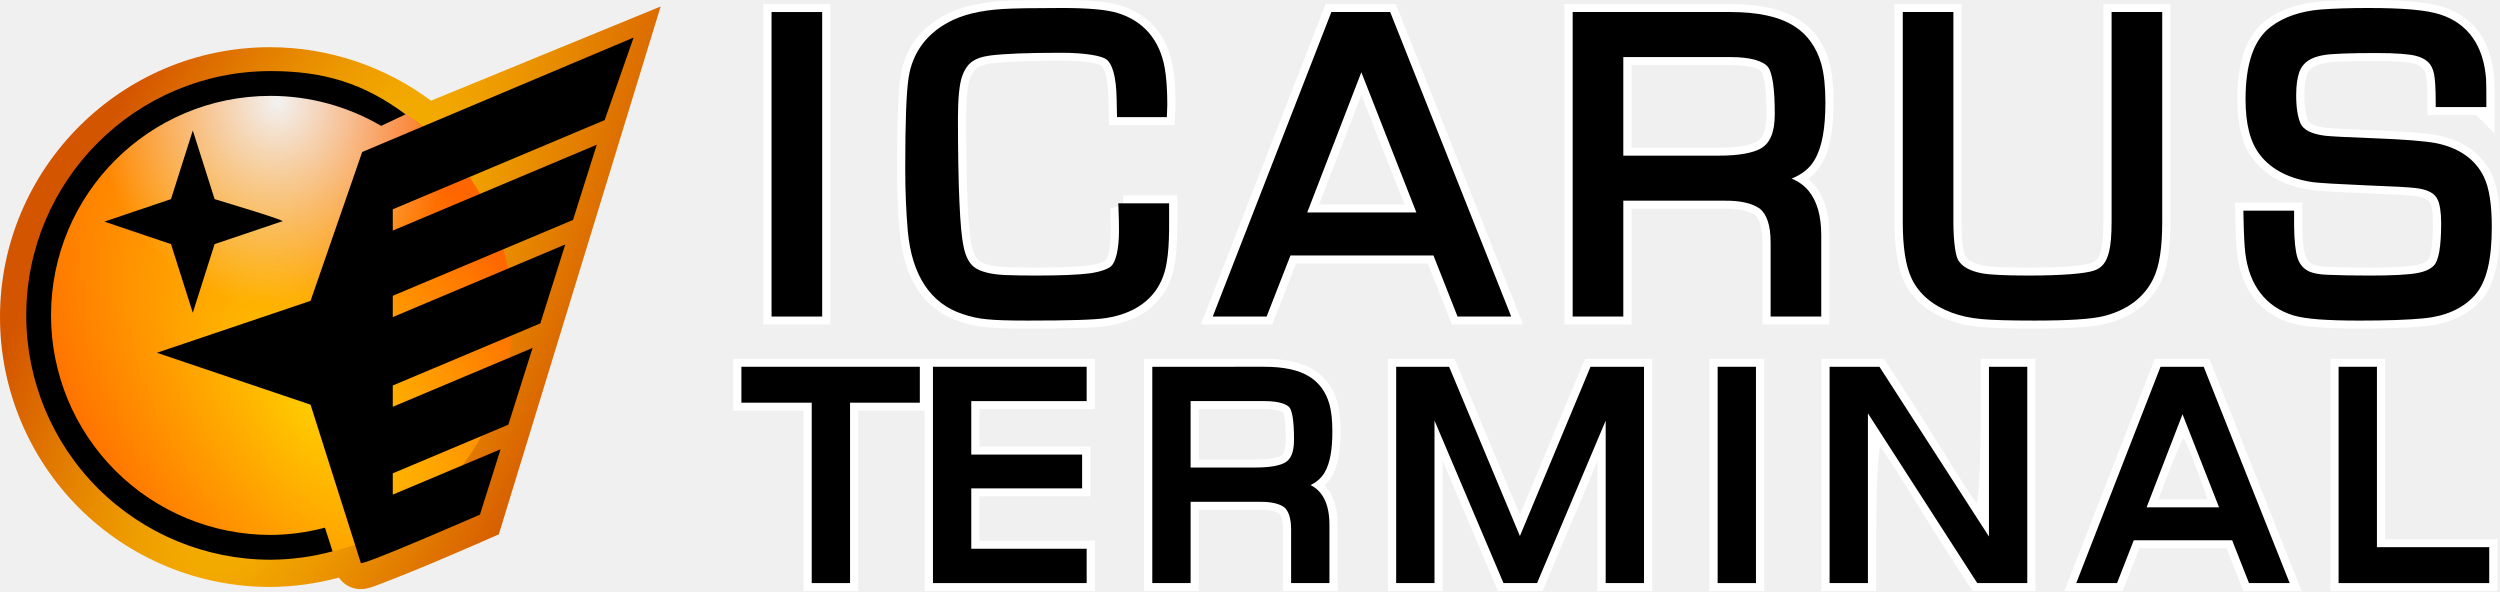
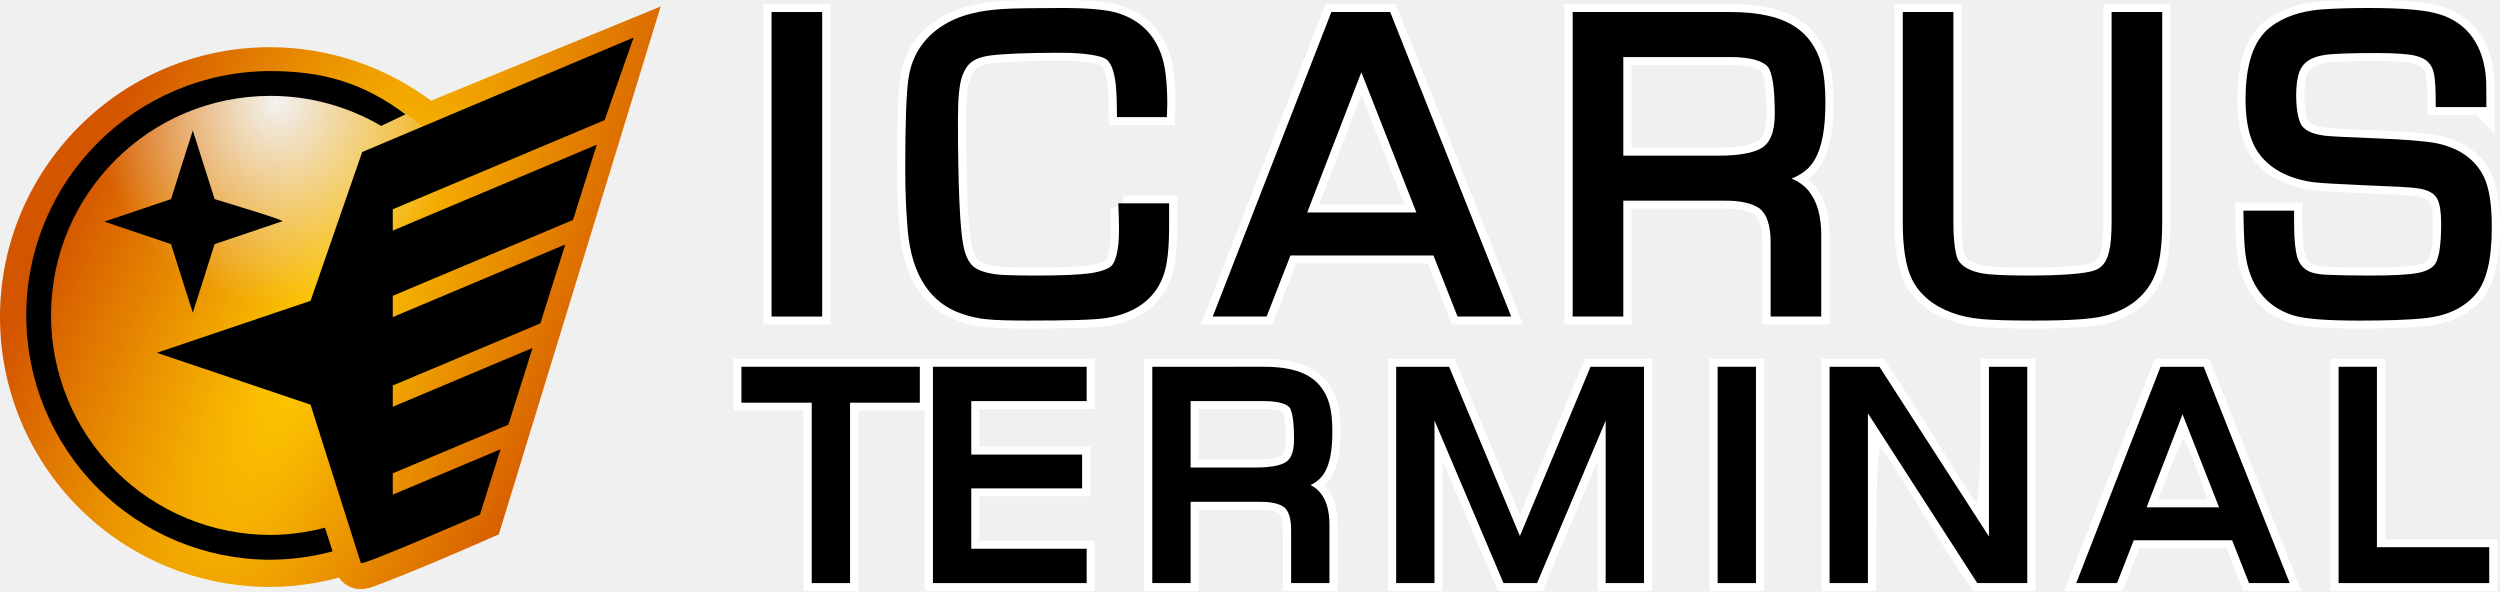
<svg xmlns="http://www.w3.org/2000/svg" xmlns:xlink="http://www.w3.org/1999/xlink" viewBox="0 0 980.176 231.744" preserveAspectRatio="xMidYMid meet" version="1.1" id="svg10" width="980.176" height="231.744">
  <defs id="defs14">
    <radialGradient xlink:href="#linearGradient5837" id="radialGradient5831" cx="474.644" cy="551.905" fx="474.644" fy="551.905" r="519.201" gradientTransform="matrix(1.123227,-2.365017,0.7535116,0.3578683,-474.3556,1469.335)" gradientUnits="userSpaceOnUse" />
    <linearGradient id="linearGradient5837">
      <stop style="stop-color:#ffcc00;stop-opacity:1" offset="0" id="stop5833" />
      <stop style="stop-color:#d45500;stop-opacity:1" offset="1" id="stop5835" />
    </linearGradient>
    <radialGradient xlink:href="#linearGradient5837" id="radialGradient6111" gradientUnits="userSpaceOnUse" gradientTransform="matrix(1.123227,-2.365017,0.7535116,0.3578683,-474.3556,1469.335)" cx="474.644" cy="551.905" fx="474.644" fy="551.905" r="519.201" />
    <radialGradient xlink:href="#linearGradient5837" id="radialGradient6113" gradientUnits="userSpaceOnUse" gradientTransform="matrix(1.123227,-2.365017,0.7535116,0.3578683,-474.3556,1469.335)" cx="474.644" cy="551.905" fx="474.644" fy="551.905" r="519.201" />
-     <radialGradient xlink:href="#linearGradient1435" id="radialGradient4734" cx="471.623" cy="647.701" fx="471.623" fy="647.701" r="371.939" gradientTransform="matrix(-0.2706692,-0.3954349,0.2108295,-0.1443098,132.6661,453.4212)" gradientUnits="userSpaceOnUse" />
-     <linearGradient id="linearGradient1435">
-       <stop style="stop-color:#ffcc00;stop-opacity:1" offset="0" id="stop1431" />
-       <stop style="stop-color:#ff6600;stop-opacity:1" offset="1" id="stop1433" />
-     </linearGradient>
    <radialGradient xlink:href="#linearGradient5006" id="radialGradient5008" cx="425.712" cy="324.441" fx="425.712" fy="324.441" r="333.709" gradientTransform="matrix(0.00632991,0.2390102,-0.21512,0.00553742,195.7156,-49.09674)" gradientUnits="userSpaceOnUse" />
    <linearGradient id="linearGradient5006">
      <stop style="stop-color:#f2f2f2;stop-opacity:1;" offset="0" id="stop5002" />
      <stop style="stop-color:#f2f2f2;stop-opacity:0;" offset="1" id="stop5004" />
    </linearGradient>
  </defs>
  <g aria-label="ICARUS Terminal" transform="matrix(1.116638,0,0,1.087846,-24.40313,-24.0299)" id="text2343-2" style="font-size:186.313px;letter-spacing:10.917px;fill:#ffffff;stroke:#ffffff;stroke-width:9.073;stroke-miterlimit:4;stroke-dasharray:none">
    <path id="path1482" style="-inkscape-font-specification:'Euro Caps';fill:#ffffff;stroke:#ffffff;stroke-width:9.073;stroke-miterlimit:4;stroke-dasharray:none" d="m 854.778,155.934 v 65.014 h 39.43 v 9.634 h -49.574 v -74.649 z m -48.05,59.208 h -36.814 l -5.87,15.44 h -10.783 l 28.328,-74.649 h 12.888 l 28.902,74.649 H 812.662 Z m -3.318,-8.55 c -15.765,-45.023 -14.124,-42.869 -30.242,0 z m -71.401,-50.659 v 74.649 h -14.994 c -39.592,-60.891 -40.961,-83.415 -40.961,0 h -10.145 v -74.649 h 14.93 c 39.642,60.864 41.025,83.44 41.025,0 z m -95.263,0 v 74.649 h -10.145 v -74.649 z m -39.309,0 v 74.649 h -10.145 v -65.27 l -26.861,65.27 h -9.57 l -26.988,-65.27 v 65.27 h -10.145 v -74.649 h 15.823 l 25.968,63.738 25.904,-63.738 z m -169.338,74.649 v -74.649 h 37.643 c 6.635,0 11.676,1.127 15.121,3.382 3.02,1.957 5.083,4.934 6.189,8.932 0.638,2.382 0.957,5.508 0.957,9.379 0,6.38 -0.829,11.017 -2.488,13.909 -1.744,3.148 -4.934,4.934 -9.57,5.359 7.316,0.468 10.995,5.189 11.038,14.164 v 19.523 H 476.844 V 212.974 c 0,-4.594 -1.042,-7.741 -3.126,-9.443 -2.169,-1.574 -5.402,-2.318 -9.698,-2.233 h -25.776 v 29.285 z m 10.145,-38.345 h 24.755 c 5.062,0 8.72,-0.681 10.974,-2.042 2.595,-1.574 3.892,-4.785 3.892,-9.634 0,-6.593 -0.595,-10.74 -1.786,-12.441 -1.489,-2.084 -4.913,-3.126 -10.272,-3.126 h -27.563 z m -77.016,-27.244 v 22.586 h 38.919 v 8.869 H 361.228 V 221.523 h 40.514 v 9.06 h -50.659 v -74.649 h 50.659 v 9.06 z m -42.563,0.574 v 65.014 h -10.145 v -65.014 h -24.691 v -9.634 h 59.336 v 9.634 z M 893.199,59.012 h -14.465 c 0,-5.034 -0.212,-8.582 -0.637,-10.644 -0.788,-4.003 -3.275,-6.58 -7.46,-7.733 -2.669,-0.728 -7.429,-1.092 -14.283,-1.092 -9.643,0 -15.86,0.243 -18.649,0.728 -5.216,0.849 -8.551,3.184 -10.007,7.005 -0.849,2.305 -1.274,5.337 -1.274,9.097 0,4.791 0.576,8.461 1.728,11.008 1.334,2.85 4.64,4.609 9.916,5.276 1.941,0.243 7.672,0.546 17.194,0.91 10.553,0.425 17.74,1.001 21.561,1.728 7.642,1.577 12.858,5.307 15.647,11.19 1.759,3.76 2.638,9.583 2.638,17.467 0,11.463 -1.88,19.317 -5.64,23.562 -3.882,4.367 -9.431,6.914 -16.648,7.642 -5.519,0.546 -12.979,0.819 -22.379,0.819 -11.402,0 -19.044,-0.606 -22.925,-1.819 -9.097,-2.911 -14.313,-9.916 -15.647,-21.015 -0.303,-2.365 -0.516,-6.853 -0.637,-13.464 h 14.465 v 4.003 c 0.061,5.216 0.455,9.067 1.183,11.554 0.728,2.426 2.032,4.276 3.912,5.549 1.759,1.213 4.549,1.88 8.37,2.001 4.185,0.182 9.158,0.273 14.92,0.273 7.884,0 13.464,-0.303 16.739,-0.91 3.275,-0.606 5.64,-1.789 7.096,-3.548 1.819,-2.123 2.729,-7.46 2.729,-16.011 0,-4.124 -0.455,-7.187 -1.365,-9.188 -1.213,-2.85 -4.215,-4.579 -9.006,-5.185 -2.365,-0.303 -8.339,-0.637 -17.922,-1.001 -9.522,-0.425 -15.526,-0.788 -18.013,-1.092 -7.945,-1.152 -13.798,-4.185 -17.558,-9.097 -3.214,-4.124 -4.822,-10.492 -4.822,-19.104 0,-12.372 2.76,-20.681 8.279,-24.927 4.245,-3.275 9.734,-5.216 16.466,-5.822 4.791,-0.364 10.341,-0.546 16.648,-0.546 12.069,0 20.348,0.758 24.836,2.274 9.158,3.032 14.131,10.31 14.92,21.834 0.061,1.274 0.091,4.033 0.091,8.279 z M 764.927,28.082 h 14.465 v 73.961 c 0,9.097 -1.001,15.708 -3.002,19.832 -2.972,6.247 -8.309,10.401 -16.011,12.463 -4.185,1.092 -12.281,1.638 -24.29,1.638 -8.551,0 -14.707,-0.182 -18.468,-0.546 -3.7,-0.364 -6.975,-1.092 -9.825,-2.183 -6.368,-2.426 -10.765,-6.216 -13.191,-11.372 -2.001,-4.306 -3.002,-10.917 -3.002,-19.832 V 28.082 h 14.465 v 73.961 c 0,7.52 0.637,12.403 1.91,14.647 1.638,2.79 4.822,4.64 9.552,5.549 2.85,0.546 8.339,0.819 16.466,0.819 11.948,0 19.771,-0.606 23.471,-1.819 3.396,-1.092 5.58,-3.821 6.55,-8.188 0.606,-2.426 0.91,-6.095 0.91,-11.008 z M 575.703,134.52 V 28.082 h 53.674 c 9.461,0 16.648,1.607 21.561,4.822 4.306,2.79 7.248,7.035 8.824,12.736 0.91,3.396 1.365,7.854 1.365,13.373 0,9.097 -1.183,15.708 -3.548,19.832 -2.487,4.488 -7.035,7.035 -13.646,7.642 10.432,0.667 15.678,7.399 15.738,20.196 v 27.838 h -14.465 v -25.109 c 0,-6.55 -1.486,-11.038 -4.458,-13.464 -3.093,-2.244 -7.702,-3.305 -13.828,-3.184 h -36.753 v 41.757 z m 14.465,-54.675 h 35.298 c 7.217,0 12.433,-0.97 15.647,-2.911 3.7,-2.244 5.549,-6.823 5.549,-13.737 0,-9.401 -0.849,-15.314 -2.547,-17.74 -2.123,-2.972 -7.005,-4.458 -14.647,-4.458 h -39.3 z m -63.863,32.659 h -52.492 l -8.37,22.015 H 450.069 L 490.461,28.082 h 18.377 l 41.211,106.439 h -15.283 z m -4.731,-12.19 -21.743,-56.858 -21.379,56.858 z M 416.227,97.039 h 14.465 v 5.276 c 0.061,8.794 -0.606,15.071 -2.001,18.831 -2.79,7.702 -9.006,12.342 -18.649,13.919 -3.639,0.606 -12.767,0.91 -27.383,0.91 -6.55,0 -11.22,-0.152 -14.01,-0.455 -2.79,-0.243 -5.549,-0.849 -8.279,-1.819 -10.674,-3.578 -16.709,-13.009 -18.104,-28.293 -0.606,-7.035 -0.91,-14.586 -0.91,-22.652 0,-16.557 0.394,-27.413 1.183,-32.568 1.274,-8.248 5.61,-14.434 13.009,-18.559 4.609,-2.608 10.765,-4.154 18.468,-4.64 3.76,-0.243 10.583,-0.364 20.469,-0.364 9.34,0 15.86,0.606 19.559,1.819 8.37,2.729 13.403,8.794 15.102,18.195 0.606,3.457 0.91,7.824 0.91,13.1 0,0.606 -0.03,1.577 -0.091,2.911 h -14.283 c -0.061,-2.365 -0.091,-3.912 -0.091,-4.64 -0.121,-8.612 -1.577,-13.919 -4.367,-15.92 -2.426,-1.759 -8.036,-2.638 -16.83,-2.638 -11.645,0 -20.014,0.334 -25.109,1.001 -3.154,0.425 -5.61,1.334 -7.369,2.729 -1.698,1.334 -3.002,3.396 -3.912,6.186 -0.97,3.032 -1.456,8.066 -1.456,15.102 0,24.987 0.667,40.574 2.001,46.76 0.788,4.003 2.244,6.823 4.367,8.46 2.426,1.88 6.368,2.941 11.827,3.184 3.336,0.121 6.914,0.182 10.735,0.182 8.794,0 15.223,-0.273 19.286,-0.819 4.124,-0.606 6.944,-1.638 8.46,-3.093 2.123,-2.062 3.184,-6.702 3.184,-13.919 0,-2.365 -0.061,-5.094 -0.182,-8.188 z M 308.879,28.082 V 134.52 H 294.414 V 28.082 Z" />
  </g>
  <g aria-label="ICARUS Terminal" transform="matrix(1.116638,0,0,1.087846,5.89647,-21.50493)" id="text2343-3" style="font-size:186.313px;letter-spacing:10.917px;fill:#000000;stroke:#000000;stroke-width:3.312">
    <g id="path51767-5" transform="translate(-27.13467,-2.32107)">
      <path style="color:#000000;-inkscape-font-specification:'Euro Caps';stroke:none;-inkscape-stroke:none" d="M 308.879,28.082 V 134.52 H 294.414 V 28.082 Z" id="path52890" />
      <path style="color:#000000;-inkscape-font-specification:'Euro Caps';stroke:none;-inkscape-stroke:none" d="M 292.758,26.426 V 136.176 h 17.777 V 26.426 h -1.656 z m 3.312,3.312 h 11.152 V 132.863 h -11.152 z" id="path52887" />
    </g>
    <g id="path51769-5" transform="translate(-27.13467,-2.32107)">
      <path style="color:#000000;-inkscape-font-specification:'Euro Caps';stroke:none;-inkscape-stroke:none" d="m 416.227,97.039 h 14.465 q 0,4.003 0,5.276 0.091,13.191 -2.001,18.831 -4.185,11.554 -18.649,13.919 -5.458,0.91 -27.383,0.91 -9.825,0 -14.01,-0.455 -4.185,-0.364 -8.279,-1.819 -16.011,-5.367 -18.104,-28.293 -0.91,-10.553 -0.91,-22.652 0,-24.836 1.183,-32.568 1.91,-12.372 13.009,-18.559 6.914,-3.912 18.468,-4.64 5.64,-0.364 20.469,-0.364 14.01,0 19.559,1.819 12.554,4.094 15.102,18.195 0.91,5.185 0.91,13.1 0,0.91 -0.091,2.911 h -14.283 q -0.091,-3.548 -0.091,-4.64 -0.182,-12.918 -4.367,-15.92 -3.639,-2.638 -16.83,-2.638 -17.467,0 -25.109,1.001 -4.731,0.637 -7.369,2.729 -2.547,2.001 -3.912,6.186 -1.456,4.549 -1.456,15.102 0,37.481 2.001,46.76 1.183,6.004 4.367,8.46 3.639,2.82 11.827,3.184 5.004,0.182 10.735,0.182 13.191,0 19.286,-0.819 6.186,-0.91 8.46,-3.093 3.184,-3.093 3.184,-13.919 0,-3.548 -0.182,-8.188 z" id="path52884" />
      <path style="color:#000000;-inkscape-font-specification:'Euro Caps';stroke:none;-inkscape-stroke:none" d="m 394.484,24.971 c -9.899,0 -16.723,0.119 -20.576,0.367 -7.861,0.496 -14.253,2.068 -19.166,4.846 -7.774,4.333 -12.499,11.067 -13.84,19.752 v 0.002 c -0.828,5.417 -1.203,16.235 -1.203,32.818 0,8.108 0.305,15.706 0.916,22.795 l 0.002,0.004 v 0.004 c 1.428,15.648 7.896,25.909 19.217,29.709 2.848,1.011 5.74,1.646 8.664,1.9 0.002,1.7e-4 0.004,0.002 0.006,0.002 2.93,0.317 7.595,0.461 14.154,0.461 14.639,0 23.661,-0.266 27.654,-0.932 10.034,-1.642 16.942,-6.743 19.93,-14.977 v -0.002 c 1.543,-4.16 2.166,-10.529 2.105,-19.404 v -0.012 -6.922 h -16.121 -1.723 l 0.068,1.721 c 0.121,3.077 0.18,5.786 0.18,8.123 0,7.052 -1.25,11.338 -2.68,12.729 -1.06,1.014 -3.588,2.062 -7.547,2.645 -7.5e-4,1.1e-4 -10e-4,-1.1e-4 -0.002,0 -3.909,0.524 -10.296,0.803 -19.045,0.803 -3.798,0 -7.353,-0.061 -10.662,-0.182 -5.28,-0.235 -8.907,-1.305 -10.885,-2.838 l -0.002,-0.002 h -0.002 c -1.685,-1.299 -3.012,-3.702 -3.754,-7.471 l -0.002,-0.014 -0.004,-0.014 c -1.237,-5.737 -1.963,-21.454 -1.963,-46.412 0,-6.958 0.52,-11.917 1.377,-14.596 1.4e-4,-4.46e-4 -1.4e-4,-0.002 0,-0.002 0.839,-2.569 1.989,-4.314 3.357,-5.389 l 0.002,-0.002 0.004,-0.002 c 1.445,-1.146 3.604,-1.987 6.561,-2.385 4.934,-0.646 13.277,-0.986 24.887,-0.986 8.684,0 14.203,1.122 15.859,2.322 l 0.002,0.004 0.004,0.002 c 0.942,0.676 1.882,2.128 2.553,4.572 0.67,2.444 1.064,5.808 1.123,10.025 3.1e-4,0.778 0.031,2.3 0.092,4.658 l 0.041,1.613 h 17.48 l 0.07,-1.58 c 0.061,-1.346 0.094,-2.325 0.094,-2.986 0,-5.34 -0.304,-9.789 -0.936,-13.387 v -0.004 -0.004 c -1.778,-9.841 -7.347,-16.582 -16.217,-19.475 h -0.002 c -4.092,-1.341 -10.662,-1.9 -20.072,-1.9 z m 0,3.311 c 9.268,0 15.735,0.654 19.043,1.738 h 0.002 c 7.868,2.566 12.368,7.954 13.986,16.914 0.581,3.315 0.883,7.597 0.883,12.807 0,0.244 -0.028,0.855 -0.039,1.256 H 417.305 c -0.025,-1.16 -0.059,-2.542 -0.059,-2.984 V 58 57.988 c -0.062,-4.395 -0.457,-7.991 -1.242,-10.854 -0.785,-2.861 -1.966,-5.061 -3.812,-6.387 -3.196,-2.315 -8.897,-2.951 -17.799,-2.951 -11.676,0 -20.067,0.327 -25.322,1.016 h -0.004 -0.002 c -3.348,0.451 -6.1,1.427 -8.172,3.068 -7.1e-4,5.56e-4 -10e-4,0.001 -0.002,0.002 -2.025,1.592 -3.482,3.969 -4.461,6.973 l -0.002,0.004 v 0.006 c -1.084,3.386 -1.535,8.494 -1.535,15.605 0,24.998 0.608,40.446 2.037,47.09 0.835,4.232 2.416,7.468 4.975,9.441 2.874,2.226 7.13,3.277 12.766,3.527 l 0.006,0.002 h 0.008 c 3.359,0.122 6.957,0.182 10.795,0.182 8.828,0 15.286,-0.265 19.506,-0.832 l 0.01,-0.002 0.012,-0.002 c 4.284,-0.63 7.391,-1.642 9.365,-3.537 l 0.004,-0.002 0.004,-0.004 c 2.815,-2.735 3.686,-7.728 3.686,-15.107 0,-1.894 -0.068,-4.189 -0.145,-6.531 h 11.115 v 3.627 0.004 c 0.06,8.705 -0.653,14.886 -1.898,18.244 l -0.002,0.006 -0.002,0.008 c -2.594,7.162 -8.115,11.336 -17.359,12.848 h -0.002 -0.004 c -3.284,0.547 -12.516,0.889 -27.109,0.889 -6.524,0 -11.181,-0.157 -13.832,-0.445 l -0.018,-0.002 -0.018,-0.002 c -2.646,-0.23 -5.265,-0.805 -7.867,-1.73 l -0.014,-0.004 -0.014,-0.006 c -10.019,-3.359 -15.618,-11.956 -16.98,-26.865 -0.602,-6.981 -0.904,-14.485 -0.904,-22.51 0,-16.528 0.416,-27.42 1.164,-32.314 v -0.004 c 1.207,-7.809 5.155,-13.447 12.178,-17.361 l 0.006,-0.002 0.004,-0.004 c 4.304,-2.435 10.219,-3.953 17.756,-4.428 h 0.002 c 3.667,-0.237 10.491,-0.361 20.363,-0.361 z" id="path52881" />
    </g>
    <g id="path51771-6" transform="translate(-27.13467,-2.32107)">
      <path style="color:#000000;-inkscape-font-specification:'Euro Caps';stroke:none;-inkscape-stroke:none" d="m 526.304,112.505 h -52.492 l -8.37,22.015 H 450.069 L 490.461,28.082 h 18.377 l 41.211,106.439 h -15.283 z m -4.731,-12.19 -21.743,-56.858 -21.379,56.858 z" id="path52878" />
      <path style="color:#000000;-inkscape-font-specification:'Euro Caps';stroke:none;-inkscape-stroke:none" d="M 489.318,26.426 447.67,136.176 h 18.916 l 8.369,-22.016 h 50.211 l 8.461,22.016 h 18.838 L 509.973,26.426 Z m 2.285,3.312 h 16.1 l 39.928,103.125 h -11.729 l -8.461,-22.014 h -1.137 -53.635 l -8.369,22.014 h -11.832 z m 8.215,9.047 -23.758,63.186 h 47.92 l -0.859,-2.248 z m 0.025,9.34 19.324,50.533 h -38.324 z" id="path52875" />
    </g>
    <g id="path51773-7" transform="translate(-27.13467,-2.32107)">
      <path style="color:#000000;-inkscape-font-specification:'Euro Caps';stroke:none;-inkscape-stroke:none" d="M 575.703,134.52 V 28.082 h 53.674 q 14.192,0 21.561,4.822 6.459,4.185 8.824,12.736 1.365,5.094 1.365,13.373 0,13.646 -3.548,19.832 -3.73,6.732 -13.646,7.642 15.647,1.001 15.738,20.196 v 27.838 h -14.465 v -25.109 q 0,-9.825 -4.458,-13.464 -4.64,-3.366 -13.828,-3.184 h -36.753 v 41.757 z m 14.465,-54.675 h 35.298 q 10.826,0 15.647,-2.911 5.549,-3.366 5.549,-13.737 0,-14.101 -2.547,-17.74 -3.184,-4.458 -14.647,-4.458 h -39.3 z" id="path52872" />
      <path style="color:#000000;-inkscape-font-specification:'Euro Caps';stroke:none;-inkscape-stroke:none" d="M 574.047,26.426 V 136.176 h 1.656 16.121 V 94.42 h 35.113 0.016 c 5.886,-0.117 10.11,0.929 12.773,2.84 2.389,1.972 3.824,5.878 3.824,12.152 v 26.764 h 17.775 v -29.498 -0.004 c -0.031,-6.623 -1.394,-11.891 -4.328,-15.656 -1.589,-2.04 -3.664,-3.536 -6.084,-4.576 3.531,-1.424 6.352,-3.624 8.107,-6.787 2.622,-4.58 3.762,-11.41 3.762,-20.643 0,-5.61 -0.454,-10.188 -1.422,-13.801 l -0.002,-0.006 -0.002,-0.008 c -1.661,-6.005 -4.856,-10.66 -9.514,-13.68 l -0.002,-0.002 c -5.32,-3.48 -12.817,-5.09 -22.465,-5.09 z m 3.312,3.312 h 52.018 c 9.274,0 16.149,1.603 20.654,4.551 l 0.002,0.002 0.004,0.002 c 3.949,2.558 6.632,6.388 8.125,11.777 0.851,3.18 1.309,7.514 1.309,12.941 0,8.954 -1.224,15.342 -3.328,19.01 l -0.006,0.01 -0.006,0.012 c -2.2,3.971 -6.09,6.221 -12.35,6.795 l 0.045,3.301 c 4.879,0.312 8.246,1.947 10.559,4.914 2.312,2.967 3.602,7.463 3.631,13.637 v 26.174 h -11.152 v -23.451 c 0,-6.801 -1.529,-11.86 -5.066,-14.748 l -0.037,-0.029 -0.039,-0.027 c -3.519,-2.553 -8.483,-3.621 -14.801,-3.5 h -38.408 v 41.756 h -11.152 z m 11.152,9.605 v 42.158 h 1.656 35.297 c 7.366,0 12.82,-0.926 16.504,-3.15 h 0.002 v -0.002 c 4.344,-2.635 6.348,-7.943 6.348,-15.152 0,-4.75 -0.212,-8.642 -0.654,-11.721 -0.442,-3.079 -1.056,-5.344 -2.193,-6.969 l -0.004,-0.006 -0.004,-0.008 c -2.669,-3.737 -8.138,-5.15 -15.994,-5.15 z m 3.312,3.312 h 37.645 c 7.42,0 11.713,1.554 13.293,3.758 0.56,0.804 1.219,2.704 1.625,5.533 0.407,2.834 0.619,6.6 0.619,11.25 0,6.619 -1.697,10.467 -4.752,12.32 -2.745,1.657 -7.722,2.672 -14.789,2.672 h -33.641 z" id="path52869" />
    </g>
    <g id="path51775-4" transform="translate(-27.13467,-2.32107)">
      <path style="color:#000000;-inkscape-font-specification:'Euro Caps';stroke:none;-inkscape-stroke:none" d="m 764.927,28.082 h 14.465 v 73.961 q 0,13.646 -3.002,19.832 -4.458,9.37 -16.011,12.463 -6.277,1.638 -24.29,1.638 -12.827,0 -18.468,-0.546 -5.549,-0.546 -9.825,-2.183 -9.552,-3.639 -13.191,-11.372 -3.002,-6.459 -3.002,-19.832 V 28.082 h 14.465 v 73.961 q 0,11.281 1.91,14.647 2.456,4.185 9.552,5.549 4.276,0.819 16.466,0.819 17.922,0 23.471,-1.819 5.095,-1.638 6.55,-8.188 0.91,-3.639 0.91,-11.008 z" id="path52866" />
      <path style="color:#000000;-inkscape-font-specification:'Euro Caps';stroke:none;-inkscape-stroke:none" d="m 689.947,26.426 v 75.617 c 0,9.039 0.971,15.827 3.156,20.529 l 0.002,0.004 v 0.004 c 2.621,5.57 7.434,9.675 14.102,12.215 3.016,1.154 6.435,1.908 10.252,2.283 h 0.002 c 3.88,0.375 10.052,0.553 18.627,0.553 12.059,0 20.15,-0.5 24.709,-1.689 l 0.004,-0.002 0.006,-0.002 c 8.05,-2.155 13.891,-6.662 17.072,-13.34 l 0.002,-0.006 c 2.208,-4.554 3.166,-11.334 3.166,-20.549 V 26.426 h -17.775 v 1.656 73.961 c 0,4.844 -0.319,8.435 -0.861,10.605 l -0.004,0.021 -0.006,0.021 c -0.888,3.996 -2.612,6.062 -5.439,6.971 h -0.006 l -0.004,0.002 c -3.198,1.049 -11.063,1.738 -22.955,1.738 -8.09,0 -13.589,-0.298 -16.154,-0.789 -4.449,-0.856 -7.098,-2.499 -8.426,-4.75 -0.881,-1.558 -1.693,-6.4 -1.693,-13.82 V 26.426 Z m 3.311,3.312 h 11.154 v 72.305 c 0,7.614 0.459,12.53 2.125,15.465 l 0.006,0.01 0.006,0.01 c 1.95,3.322 5.664,5.376 10.668,6.338 h 0.002 c 3.136,0.601 8.613,0.848 16.777,0.848 11.998,0 19.776,-0.523 23.979,-1.898 3.956,-1.271 6.593,-4.653 7.65,-9.373 0.669,-2.681 0.959,-6.423 0.959,-11.398 V 29.738 h 11.152 v 72.305 c 0,8.976 -1.043,15.416 -2.836,19.109 l -0.004,0.006 -0.002,0.006 c -2.763,5.809 -7.594,9.606 -14.943,11.574 -6.3e-4,1.7e-4 -10e-4,-1.7e-4 -0.002,0 -3.814,0.993 -11.911,1.582 -23.861,1.582 -8.527,0 -14.664,-0.187 -18.305,-0.539 h -0.002 c -3.579,-0.352 -6.709,-1.054 -9.393,-2.082 h -0.002 -0.002 c -6.065,-2.311 -10.046,-5.785 -12.277,-10.521 l -0.002,-0.004 c -6.3e-4,-10e-4 -10e-4,-0.003 -0.002,-0.004 -1.815,-3.911 -2.846,-10.341 -2.846,-19.127 z" id="path52863" />
    </g>
    <g id="path51777-5" transform="translate(-27.13467,-2.32107)">
      <path style="color:#000000;-inkscape-font-specification:'Euro Caps';stroke:none;-inkscape-stroke:none" d="m 893.199,59.012 h -14.465 q 0,-7.551 -0.637,-10.644 -1.183,-6.004 -7.46,-7.733 -4.003,-1.092 -14.283,-1.092 -14.465,0 -18.649,0.728 -7.824,1.274 -10.007,7.005 -1.274,3.457 -1.274,9.097 0,7.187 1.728,11.008 2.001,4.276 9.916,5.276 2.911,0.364 17.194,0.91 15.829,0.637 21.561,1.728 11.463,2.365 15.647,11.19 2.638,5.64 2.638,17.467 0,17.194 -5.64,23.562 -5.822,6.55 -16.648,7.642 -8.279,0.819 -22.379,0.819 -17.103,0 -22.925,-1.819 -13.646,-4.367 -15.647,-21.015 -0.455,-3.548 -0.637,-13.464 h 14.465 q 0,3.093 0,4.003 0.091,7.824 1.183,11.554 1.092,3.639 3.912,5.549 2.638,1.819 8.37,2.001 6.277,0.273 14.92,0.273 11.827,0 16.739,-0.91 4.913,-0.91 7.096,-3.548 2.729,-3.184 2.729,-16.011 0,-6.186 -1.365,-9.188 -1.819,-4.276 -9.006,-5.185 -3.548,-0.455 -17.922,-1.001 -14.283,-0.637 -18.013,-1.092 -11.917,-1.728 -17.558,-9.097 -4.822,-6.186 -4.822,-19.104 0,-18.559 8.279,-24.927 6.368,-4.913 16.466,-5.822 7.187,-0.546 16.648,-0.546 18.104,0 24.836,2.274 13.737,4.549 14.92,21.834 0.091,1.91 0.091,8.279 z" id="path52860" />
      <path style="color:#000000;-inkscape-font-specification:'Euro Caps';stroke:none;-inkscape-stroke:none" d="m 853.354,24.971 c -6.339,0 -11.927,0.183 -16.773,0.551 h -0.012 l -0.012,0.002 c -6.965,0.627 -12.787,2.656 -17.328,6.158 -6.135,4.719 -8.924,13.62 -8.924,26.238 0,8.816 1.614,15.554 5.17,20.119 8.6e-4,0.001 10e-4,0.003 0.002,0.004 4.065,5.303 10.392,8.525 18.625,9.719 l 0.019,0.002 0.018,0.002 c 2.647,0.323 8.608,0.678 18.141,1.104 h 0.004 0.006 c 9.57,0.363 15.605,0.71 17.773,0.988 h 0.002 0.002 c 4.488,0.568 6.768,2.025 7.689,4.191 l 0.008,0.018 0.01,0.02 c 0.732,1.611 1.215,4.5 1.215,8.502 0,4.217 -0.228,7.615 -0.658,10.139 -0.43,2.524 -1.12,4.151 -1.672,4.795 l -0.01,0.012 -0.008,0.012 c -1.126,1.361 -3.087,2.412 -6.123,2.975 -3.041,0.563 -8.596,0.883 -16.438,0.883 -5.744,0 -10.696,-0.091 -14.848,-0.271 l -0.01,-0.002 h -0.01 c -3.654,-0.116 -6.162,-0.8 -7.48,-1.709 l -0.006,-0.004 -0.006,-0.004 c -1.558,-1.055 -2.616,-2.528 -3.254,-4.654 -0.641,-2.197 -1.053,-5.955 -1.113,-11.078 v -0.019 -5.639 h -17.809 l 0.031,1.686 c 0.122,6.631 0.326,11.11 0.65,13.641 10e-5,7.2e-4 -9e-5,0.003 0,0.004 1.388,11.518 7.132,19.294 16.785,22.383 h 0.006 l 0.006,0.002 c 4.322,1.351 11.957,1.895 23.418,1.895 9.433,0 16.932,-0.271 22.543,-0.826 h 0.002 0.002 c 7.517,-0.758 13.529,-3.476 17.719,-8.189 l 0.002,-0.002 c 4.251,-4.799 6.057,-13.016 6.057,-24.66 0,-8.007 -0.848,-14.005 -2.795,-18.168 l -0.002,-0.004 -0.002,-0.004 C 890.951,79.417 885.16,75.327 877.158,73.676 l -0.012,-0.004 -0.012,-0.002 c -4.038,-0.769 -11.222,-1.33 -21.805,-1.756 h -0.002 -0.002 c -9.511,-0.363 -15.337,-0.685 -17.049,-0.898 h -0.002 c -4.993,-0.632 -7.612,-2.196 -8.615,-4.326 -0.99,-2.192 -1.58,-5.661 -1.58,-10.314 0,-3.63 0.424,-6.484 1.17,-8.514 1.237,-3.24 3.873,-5.166 8.721,-5.955 l 0.01,-0.002 h 0.01 c 2.473,-0.43 8.75,-0.703 18.365,-0.703 6.795,0 11.524,0.4 13.846,1.033 3.734,1.029 5.585,2.969 6.271,6.455 l 0.002,0.006 0.002,0.008 c 0.371,1.801 0.602,5.321 0.602,10.309 v 1.656 h 16.121 1.656 v -1.656 c 0,-4.253 -0.029,-6.996 -0.094,-8.357 v -0.016 l -0.002,-0.018 C 893.942,38.676 888.451,30.559 878.719,27.332 873.804,25.672 865.492,24.971 853.354,24.971 Z m 0,3.311 c 12,0 20.243,0.815 24.305,2.188 l 0.006,0.002 0.004,0.002 c 8.571,2.838 13.021,9.271 13.785,20.354 0.045,0.949 0.062,3.63 0.072,6.531 h -11.174 c -0.044,-4.104 -0.216,-7.29 -0.633,-9.318 -0.893,-4.513 -4.012,-7.725 -8.641,-9 h -0.002 -0.002 c -3.016,-0.822 -7.807,-1.15 -14.719,-1.15 -9.668,0 -15.822,0.212 -18.93,0.752 -5.573,0.911 -9.602,3.653 -11.275,8.047 l -0.002,0.008 -0.004,0.01 c -0.95,2.579 -1.375,5.785 -1.375,9.67 0,4.924 0.562,8.787 1.875,11.689 l 0.004,0.01 0.006,0.01 c 1.669,3.565 5.657,5.515 11.207,6.217 h 0.002 c 2.17,0.271 7.804,0.558 17.334,0.922 10.519,0.423 17.706,1.015 21.311,1.701 10e-4,2.46e-4 0.005,-2.46e-4 0.006,0 7.264,1.505 11.896,4.87 14.457,10.266 1.57,3.358 2.482,9.004 2.482,16.764 0,11.282 -1.953,18.773 -5.223,22.465 -3.573,4.019 -8.66,6.394 -15.576,7.092 -5.427,0.537 -12.846,0.811 -22.213,0.811 -11.335,0 -18.976,-0.668 -22.42,-1.742 -8.538,-2.732 -13.225,-8.962 -14.508,-19.635 l -0.002,-0.006 v -0.006 c -0.246,-1.92 -0.416,-6.313 -0.543,-11.598 h 11.072 v 2.355 0.01 c 0.061,5.29 0.438,9.226 1.25,12 l 0.002,0.006 v 0.004 c 0.817,2.723 2.366,4.948 4.564,6.439 2.199,1.514 5.267,2.164 9.252,2.291 4.214,0.183 9.199,0.273 14.971,0.273 7.927,0 13.532,-0.288 17.041,-0.938 3.509,-0.65 6.275,-1.96 8.061,-4.111 1.261,-1.478 1.936,-3.575 2.414,-6.381 0.479,-2.813 0.705,-6.361 0.705,-10.695 0,-4.237 -0.428,-7.465 -1.51,-9.855 -1.51,-3.52 -5.224,-5.516 -10.307,-6.16 h -0.002 c -2.563,-0.328 -8.473,-0.649 -18.066,-1.014 l 0.01,0.002 c -9.501,-0.424 -15.537,-0.796 -17.869,-1.08 -7.639,-1.112 -13.006,-3.95 -16.459,-8.461 l -0.006,-0.006 -0.004,-0.006 c -2.871,-3.683 -4.473,-9.682 -4.473,-18.088 0,-12.126 2.73,-19.842 7.633,-23.613 h 0.002 v -0.002 c 3.947,-3.045 9.101,-4.896 15.594,-5.482 4.734,-0.359 10.239,-0.541 16.51,-0.541 z" id="path52857" />
    </g>
    <g id="path51779-9" transform="translate(-27.13467,-2.32107)">
      <path style="color:#000000;-inkscape-font-specification:'Euro Caps';stroke:none;-inkscape-stroke:none" d="m 318.665,165.568 v 65.014 h -10.145 v -65.014 h -24.691 v -9.634 h 59.336 v 9.634 z" id="path52854" />
      <path style="color:#000000;-inkscape-font-specification:'Euro Caps';stroke:none;-inkscape-stroke:none" d="m 282.174,154.277 v 12.947 h 24.691 v 65.014 h 13.455 v -65.014 h 24.5 v -12.947 z m 3.311,3.312 h 56.025 v 6.322 h -24.5 v 1.656 63.359 h -6.834 v -65.016 h -24.691 z" id="path52851" />
    </g>
    <g id="path51781-9" transform="translate(-27.13467,-2.32107)">
      <path style="color:#000000;-inkscape-font-specification:'Euro Caps';stroke:none;-inkscape-stroke:none" d="m 361.228,164.994 v 22.586 h 38.919 v 8.869 H 361.228 V 221.523 h 40.514 v 9.06 h -50.659 v -74.649 h 50.659 v 9.06 z" id="path52848" />
      <path style="color:#000000;-inkscape-font-specification:'Euro Caps';stroke:none;-inkscape-stroke:none" d="m 349.428,154.277 v 77.961 h 53.971 v -12.371 h -40.514 v -21.762 h 38.918 v -12.182 h -38.918 v -19.273 h 40.514 v -12.373 z m 3.312,3.312 h 47.346 v 5.748 h -40.514 v 1.656 24.242 h 38.92 v 5.557 h -38.92 v 28.387 h 40.514 v 5.748 h -47.346 z" id="path52845" />
    </g>
    <g id="path51783-7" transform="translate(-27.13467,-2.32107)">
      <path style="color:#000000;-inkscape-font-specification:'Euro Caps';stroke:none;-inkscape-stroke:none" d="m 428.099,230.583 v -74.649 h 37.643 q 9.953,0 15.121,3.382 4.53,2.935 6.189,8.932 0.957,3.573 0.957,9.379 0,9.57 -2.488,13.909 -2.616,4.721 -9.57,5.359 10.974,0.702 11.038,14.164 v 19.523 H 476.844 V 212.974 q 0,-6.891 -3.126,-9.443 -3.254,-2.361 -9.698,-2.233 h -25.776 v 29.285 z m 10.145,-38.345 h 24.755 q 7.592,0 10.974,-2.042 3.892,-2.361 3.892,-9.634 0,-9.889 -1.786,-12.441 -2.233,-3.126 -10.272,-3.126 h -27.563 z" id="path52842" />
      <path style="color:#000000;-inkscape-font-specification:'Euro Caps';stroke:none;-inkscape-stroke:none" d="m 426.443,154.277 v 77.961 h 1.656 11.801 v -29.285 h 24.137 0.016 c 4.063,-0.081 6.91,0.654 8.65,1.9 1.498,1.251 2.484,3.811 2.484,8.119 v 19.266 h 13.457 v -21.184 -0.004 c -0.022,-4.712 -0.99,-8.522 -3.141,-11.281 -0.942,-1.209 -2.14,-2.136 -3.486,-2.865 2.109,-1.049 3.823,-2.538 4.943,-4.553 1.917,-3.348 2.705,-8.206 2.705,-14.725 0,-3.962 -0.318,-7.208 -1.014,-9.807 l -0.002,-0.008 -0.002,-0.006 c -1.19,-4.302 -3.508,-7.69 -6.879,-9.877 l -0.002,-0.002 c -3.853,-2.52 -9.204,-3.65 -16.025,-3.65 z m 3.312,3.312 h 35.986 c 6.448,0 11.177,1.124 14.215,3.111 l 0.004,0.002 0.002,0.002 c 2.664,1.726 4.471,4.29 5.492,7.979 0.579,2.165 0.898,5.168 0.898,8.943 0,6.237 -0.872,10.649 -2.27,13.086 l -0.006,0.01 -0.006,0.01 c -1.458,2.631 -3.988,4.121 -8.273,4.514 l 0.047,3.303 c 3.322,0.212 5.516,1.294 7.045,3.256 1.529,1.962 2.421,4.999 2.441,9.262 v 17.861 H 478.5 v -15.955 c 0,-4.844 -1.085,-8.562 -3.734,-10.725 l -0.037,-0.029 -0.039,-0.029 c -2.601,-1.887 -6.199,-2.636 -10.703,-2.547 h -27.398 v 29.285 h -6.832 z m 6.832,5.748 v 30.557 H 438.244 463 c 5.21,0 9.104,-0.637 11.828,-2.281 h 0.002 l 0.002,-0.002 c 3.239,-1.965 4.689,-5.904 4.689,-11.049 0,-3.346 -0.148,-6.095 -0.463,-8.291 -0.315,-2.196 -0.739,-3.839 -1.623,-5.102 l -0.004,-0.006 -0.006,-0.006 c -2.035,-2.849 -6.045,-3.82 -11.619,-3.82 z m 3.312,3.312 h 25.906 c 5.138,0 7.972,1.112 8.918,2.43 0.307,0.442 0.775,1.716 1.055,3.662 0.28,1.951 0.43,4.574 0.43,7.82 0,4.554 -1.144,7.034 -3.094,8.217 -1.785,1.077 -5.203,1.803 -10.115,1.803 h -23.1 z" id="path52839" />
    </g>
    <g id="path51785-9" transform="translate(-27.13467,-2.32107)">
      <path style="color:#000000;-inkscape-font-specification:'Euro Caps';stroke:none;-inkscape-stroke:none" d="m 597.437,155.934 v 74.649 h -10.145 v -65.27 l -26.861,65.27 h -9.57 l -26.988,-65.27 v 65.27 h -10.145 v -74.649 h 15.823 l 25.968,63.738 25.904,-63.738 z" id="path52836" />
      <path style="color:#000000;-inkscape-font-specification:'Euro Caps';stroke:none;-inkscape-stroke:none" d="m 512.072,154.277 v 77.961 H 525.529 V 173.654 l 24.225,58.584 h 11.787 l 24.096,-58.549 v 58.549 h 13.457 v -77.961 h -1.656 -17.129 l -24.791,61.002 -24.854,-61.002 z m 3.312,3.312 h 13.053 l 27.084,66.477 27.016,-66.477 h 13.244 v 71.338 h -6.832 V 165.312 l -3.188,-0.629 -26.439,64.244 h -7.354 l -26.564,-64.248 -3.188,0.633 v 63.615 h -6.832 z" id="path52833" />
    </g>
    <g id="path51787-3" transform="translate(-27.13467,-2.32107)">
      <path style="color:#000000;-inkscape-font-specification:'Euro Caps';stroke:none;-inkscape-stroke:none" d="m 636.746,155.934 v 74.649 h -10.145 v -74.649 z" id="path52830" />
      <path style="color:#000000;-inkscape-font-specification:'Euro Caps';stroke:none;-inkscape-stroke:none" d="m 624.945,154.277 v 77.961 h 13.457 v -77.961 h -1.656 z m 3.312,3.312 h 6.832 v 71.338 h -6.832 z" id="path52827" />
    </g>
    <g id="path51789-2" transform="translate(-27.13467,-2.32107)">
      <path style="color:#000000;-inkscape-font-specification:'Euro Caps';stroke:none;-inkscape-stroke:none" d="m 732.009,155.934 v 74.649 h -14.994 l -40.961,-65.27 v 65.27 h -10.145 v -74.649 h 14.93 l 41.025,65.27 v -65.27 z" id="path52824" />
      <path style="color:#000000;-inkscape-font-specification:'Euro Caps';stroke:none;-inkscape-stroke:none" d="m 664.254,154.277 v 77.961 h 13.457 v -61.172 l 38.389,61.172 h 17.566 v -77.961 h -1.656 -11.801 v 61.18 l -38.453,-61.18 z m 3.312,3.312 h 12.357 l 43.598,69.361 v -69.361 h 6.832 v 71.338 h -12.422 l -43.533,-69.369 v 69.369 h -6.832 z" id="path52821" />
    </g>
    <g id="path51791-5" transform="translate(-27.13467,-2.32107)">
      <path style="color:#000000;-inkscape-font-specification:'Euro Caps';stroke:none;-inkscape-stroke:none" d="m 806.728,215.143 h -36.814 l -5.87,15.44 h -10.783 l 28.328,-74.649 h 12.888 l 28.902,74.649 H 812.662 Z m -3.318,-8.55 -15.249,-39.876 -14.994,39.876 z" id="path52818" />
      <path style="color:#000000;-inkscape-font-specification:'Euro Caps';stroke:none;-inkscape-stroke:none" d="m 780.447,154.277 -29.584,77.961 h 14.324 l 5.869,-15.439 h 34.533 l 5.934,15.439 h 14.273 l -30.184,-77.961 z m 2.285,3.312 h 10.611 l 27.619,71.338 h -7.164 l -5.934,-15.441 h -1.137 -37.957 l -5.869,15.441 h -7.24 z m 5.416,4.457 -17.371,46.203 h 35.039 l -0.859,-2.248 z m 0.025,9.34 12.83,33.551 h -25.443 z" id="path52815" />
    </g>
    <g id="path51793-5" transform="translate(-27.13467,-2.32107)">
      <path style="color:#000000;-inkscape-font-specification:'Euro Caps';stroke:none;-inkscape-stroke:none" d="m 854.778,155.934 v 65.014 h 39.43 v 9.634 h -49.574 v -74.649 z" id="path52812" />
      <path style="color:#000000;-inkscape-font-specification:'Euro Caps';stroke:none;-inkscape-stroke:none" d="m 842.977,154.277 v 77.961 h 52.887 v -12.945 h -39.43 v -65.016 h -1.656 z m 3.312,3.312 h 6.832 v 65.016 h 39.432 v 6.322 h -46.264 z" id="path52809" />
    </g>
  </g>
  <g id="g1048" transform="translate(-19.80995,-14.78881)">
    <g id="path845-8" style="fill:url(#radialGradient5831);fill-opacity:1" transform="matrix(0.250451,0,0,0.250451,23.44834,10.55475)">
      <path style="color:#000000;fill:url(#radialGradient6111);fill-opacity:1;fill-rule:evenodd;stroke-width:80;-inkscape-stroke:none;paint-order:fill markers stroke" d="m 407.949,130.803 c -211.007,4e-5 -382.477,171.47 -382.477,382.477 0,101.432 40.303,198.731 112.026,270.455 71.723,71.723 169.019,112.024 270.451,112.024 h 0.052 0.052 c 32.827,-0.172 65.401,-4.654 96.975,-13.114 l -0.81,-2.512 a 371.939,379.421 0 0 0 35.6,-11.078 l 9.491,29.87 c 2.092,4.689 186.426,-75.773 186.426,-75.773 l 41.395,-97.317 -84.76,39.039 a 371.939,379.421 0 0 0 29.661,-39.15 l 57.504,-26.201 37.224,-102.284 -44.601,20.859 a 371.939,379.421 0 0 0 5.84,-27.39 l 40.864,-18.794 40.337,-112.385 -72.752,34.139 a 371.939,379.421 0 0 0 -2.076,-24.497 l 77.202,-35.855 44.394,-125.548 -144.291,67.776 a 371.939,379.421 0 0 0 -8.853,-21.425 l 155.536,-72.618 47.056,-134.194 -260.133,116.093 a 371.939,379.421 0 0 0 -16.012,-17.682 l 57.587,-25.073 -69.781,13.101 a 371.939,379.421 0 0 0 -31.965,-26.899 l 1.224,-0.221 C 570.957,157.944 491.063,130.805 407.951,130.803 Z" id="path5747" />
      <path style="color:#000000;fill:url(#radialGradient6113);fill-opacity:1;fill-rule:evenodd;-inkscape-stroke:none;paint-order:fill markers stroke" d="M 1019.699,27.018 660.225,174.547 C 588.039,120.792 499.771,90.806 407.953,90.803 h -0.002 -0.002 C 175.272,90.803 -14.527,280.602 -14.527,513.279 c 0,112.028 44.527,219.525 123.742,298.74 79.215,79.215 186.707,123.74 298.734,123.74 H 408 h 0.158 l 0.104,-0.002 c 36.329,-0.19 72.313,-5.15 107.119,-14.477 l 0.688,-0.184 c 7.099,10.634 17.56,15.128 23.086,16.613 6.459,1.736 9.761,1.474 12.307,1.383 5.09,-0.183 7.109,-0.779 9.119,-1.234 4.019,-0.91 6.758,-1.817 10.018,-2.906 66.641,-24.906 138.986,-56.75 195.719,-81.506 z M 407.949,170.803 h 0.002 c 66.557,0.003 130.777,19.491 185.51,54.809 l 17.646,13.236 c 9.941,7.456 19.47,15.475 28.543,24.02 l 6.346,5.975 4.488,4.652 c 4.932,5.111 9.704,10.382 14.311,15.805 l 19.41,22.848 202.748,-90.482 -10.771,30.717 -175.996,82.17 16.146,35.955 c 2.834,6.312 5.479,12.712 7.93,19.191 l 15.293,40.43 96.795,-45.465 -6.883,19.463 -88.186,40.955 3.357,28.736 c 0.853,7.299 1.474,14.624 1.861,21.965 l 3.137,59.346 39.385,-18.48 -2.135,5.947 -44.66,20.539 -3.627,20.66 c -1.448,8.248 -3.194,16.436 -5.234,24.551 l -19.387,77.094 -18.994,8.654 -6.336,9.594 c -8.09,12.253 -16.95,23.949 -26.525,35.014 l 41.209,54.828 c -12.263,5.334 -37.737,16.47 -75.559,32.408 -19.276,8.123 -37.075,15.388 -52.799,21.678 l -9.705,-30.545 -39.264,14.447 c -10.406,3.828 -20.991,7.122 -31.715,9.869 l -41.199,10.553 0.15,0.465 c -15.017,2.113 -30.162,3.274 -45.357,3.355 C 317.071,855.741 229.999,819.665 165.783,755.449 101.552,691.218 65.473,604.116 65.473,513.279 c 0,-189.337 153.14,-342.477 342.477,-342.477 z" id="path5749" />
    </g>
-     <ellipse style="fill:url(#radialGradient4734);fill-opacity:1;fill-rule:evenodd;stroke-width:8.911;stroke-dasharray:26.733, 8.911;paint-order:fill markers stroke" id="path845" cx="127.648" cy="138.786" rx="93.153" ry="95.026" />
    <ellipse style="fill:url(#radialGradient5008);fill-opacity:1;fill-rule:evenodd;stroke:none;stroke-width:6.153;stroke-miterlimit:4;stroke-dasharray:none;stroke-dashoffset:0;stroke-opacity:1;paint-order:fill markers stroke" id="path4868" cx="125.455" cy="113.81" rx="83.578" ry="70.798" />
    <path id="path951-1" style="fill:#000000;stroke-width:0.071" d="m 95.402,65.947 -1.223,3.848 -7.326,23.058 -26.117,8.824 26.117,8.824 8.549,26.906 8.549,-26.906 26.117,-8.824 c 1.635,0.013 1.432,-0.499 -26.117,-8.824 z" />
    <path id="path16357" style="color:#000000;fill:#000000;fill-rule:evenodd;stroke-width:0.232;-inkscape-stroke:none;paint-order:fill markers stroke" d="m 125.888,42.656 c -52.847,6e-6 -95.792,42.945 -95.792,95.792 0,25.404 10.094,49.772 28.057,67.735 17.963,17.963 42.331,28.057 67.735,28.057 h 0.013 0.013 c 8.222,-0.043 16.38,-1.165 24.288,-3.284 l -2.991,-9.278 c -6.953,1.828 -14.116,2.804 -21.336,2.843 -22.825,-0.004 -44.708,-9.07 -60.848,-25.21 -16.143,-16.143 -25.21,-38.032 -25.21,-60.862 -1e-5,-47.594 38.478,-86.072 86.072,-86.072 15.428,5.22e-4 30.352,4.16 43.359,11.765 l 9.565,-4.525 C 162.438,47.423 146.704,42.656 125.888,42.656 Z" />
    <path id="path7520-2" style="fill:#000000;fill-opacity:1;fill-rule:evenodd;stroke-width:16.322;paint-order:fill markers stroke" d="m 268.23,29.511 -106.408,44.866 -20.255,58.362 -60.259,20.357 60.259,20.358 19.724,62.078 c 0.524,1.174 46.691,-18.977 46.691,-18.977 l 8.098,-25.638 -42.275,17.795 v -8.347 l 45.316,-19.075 9.505,-30.093 -54.821,23.076 v -8.347 l 57.862,-24.355 9.77,-30.934 -67.632,28.468 v -8.347 l 70.673,-29.748 9.314,-29.489 -79.987,33.669 v -8.347 l 83.078,-34.97 z" />
  </g>
</svg>
